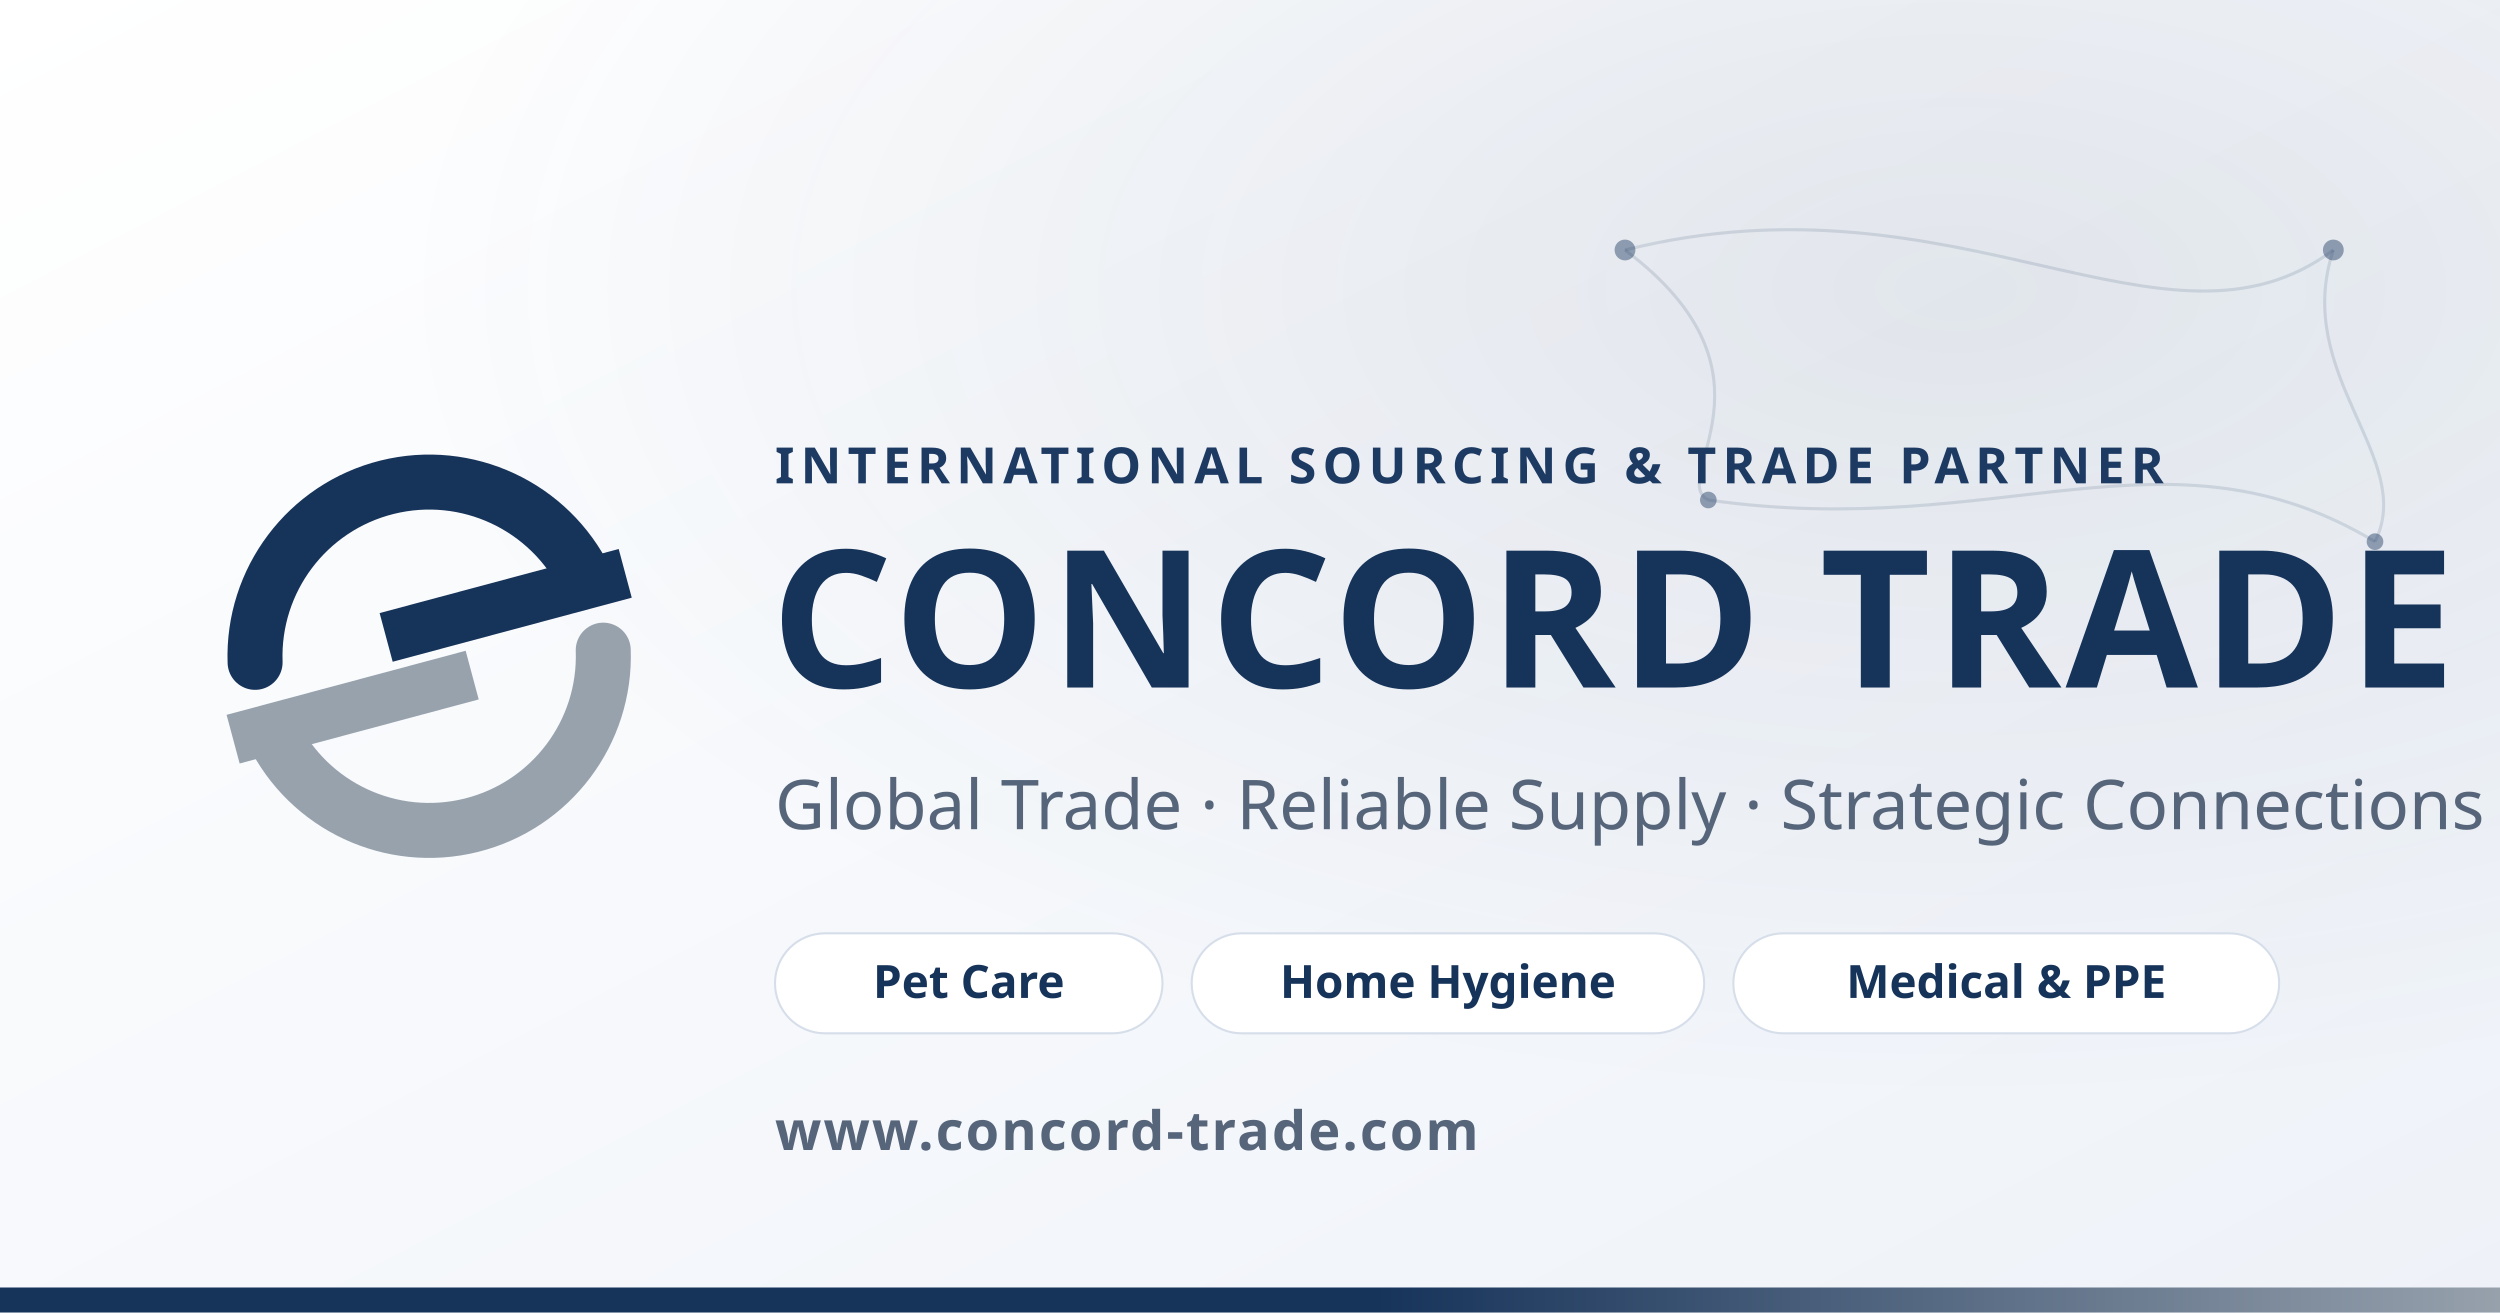
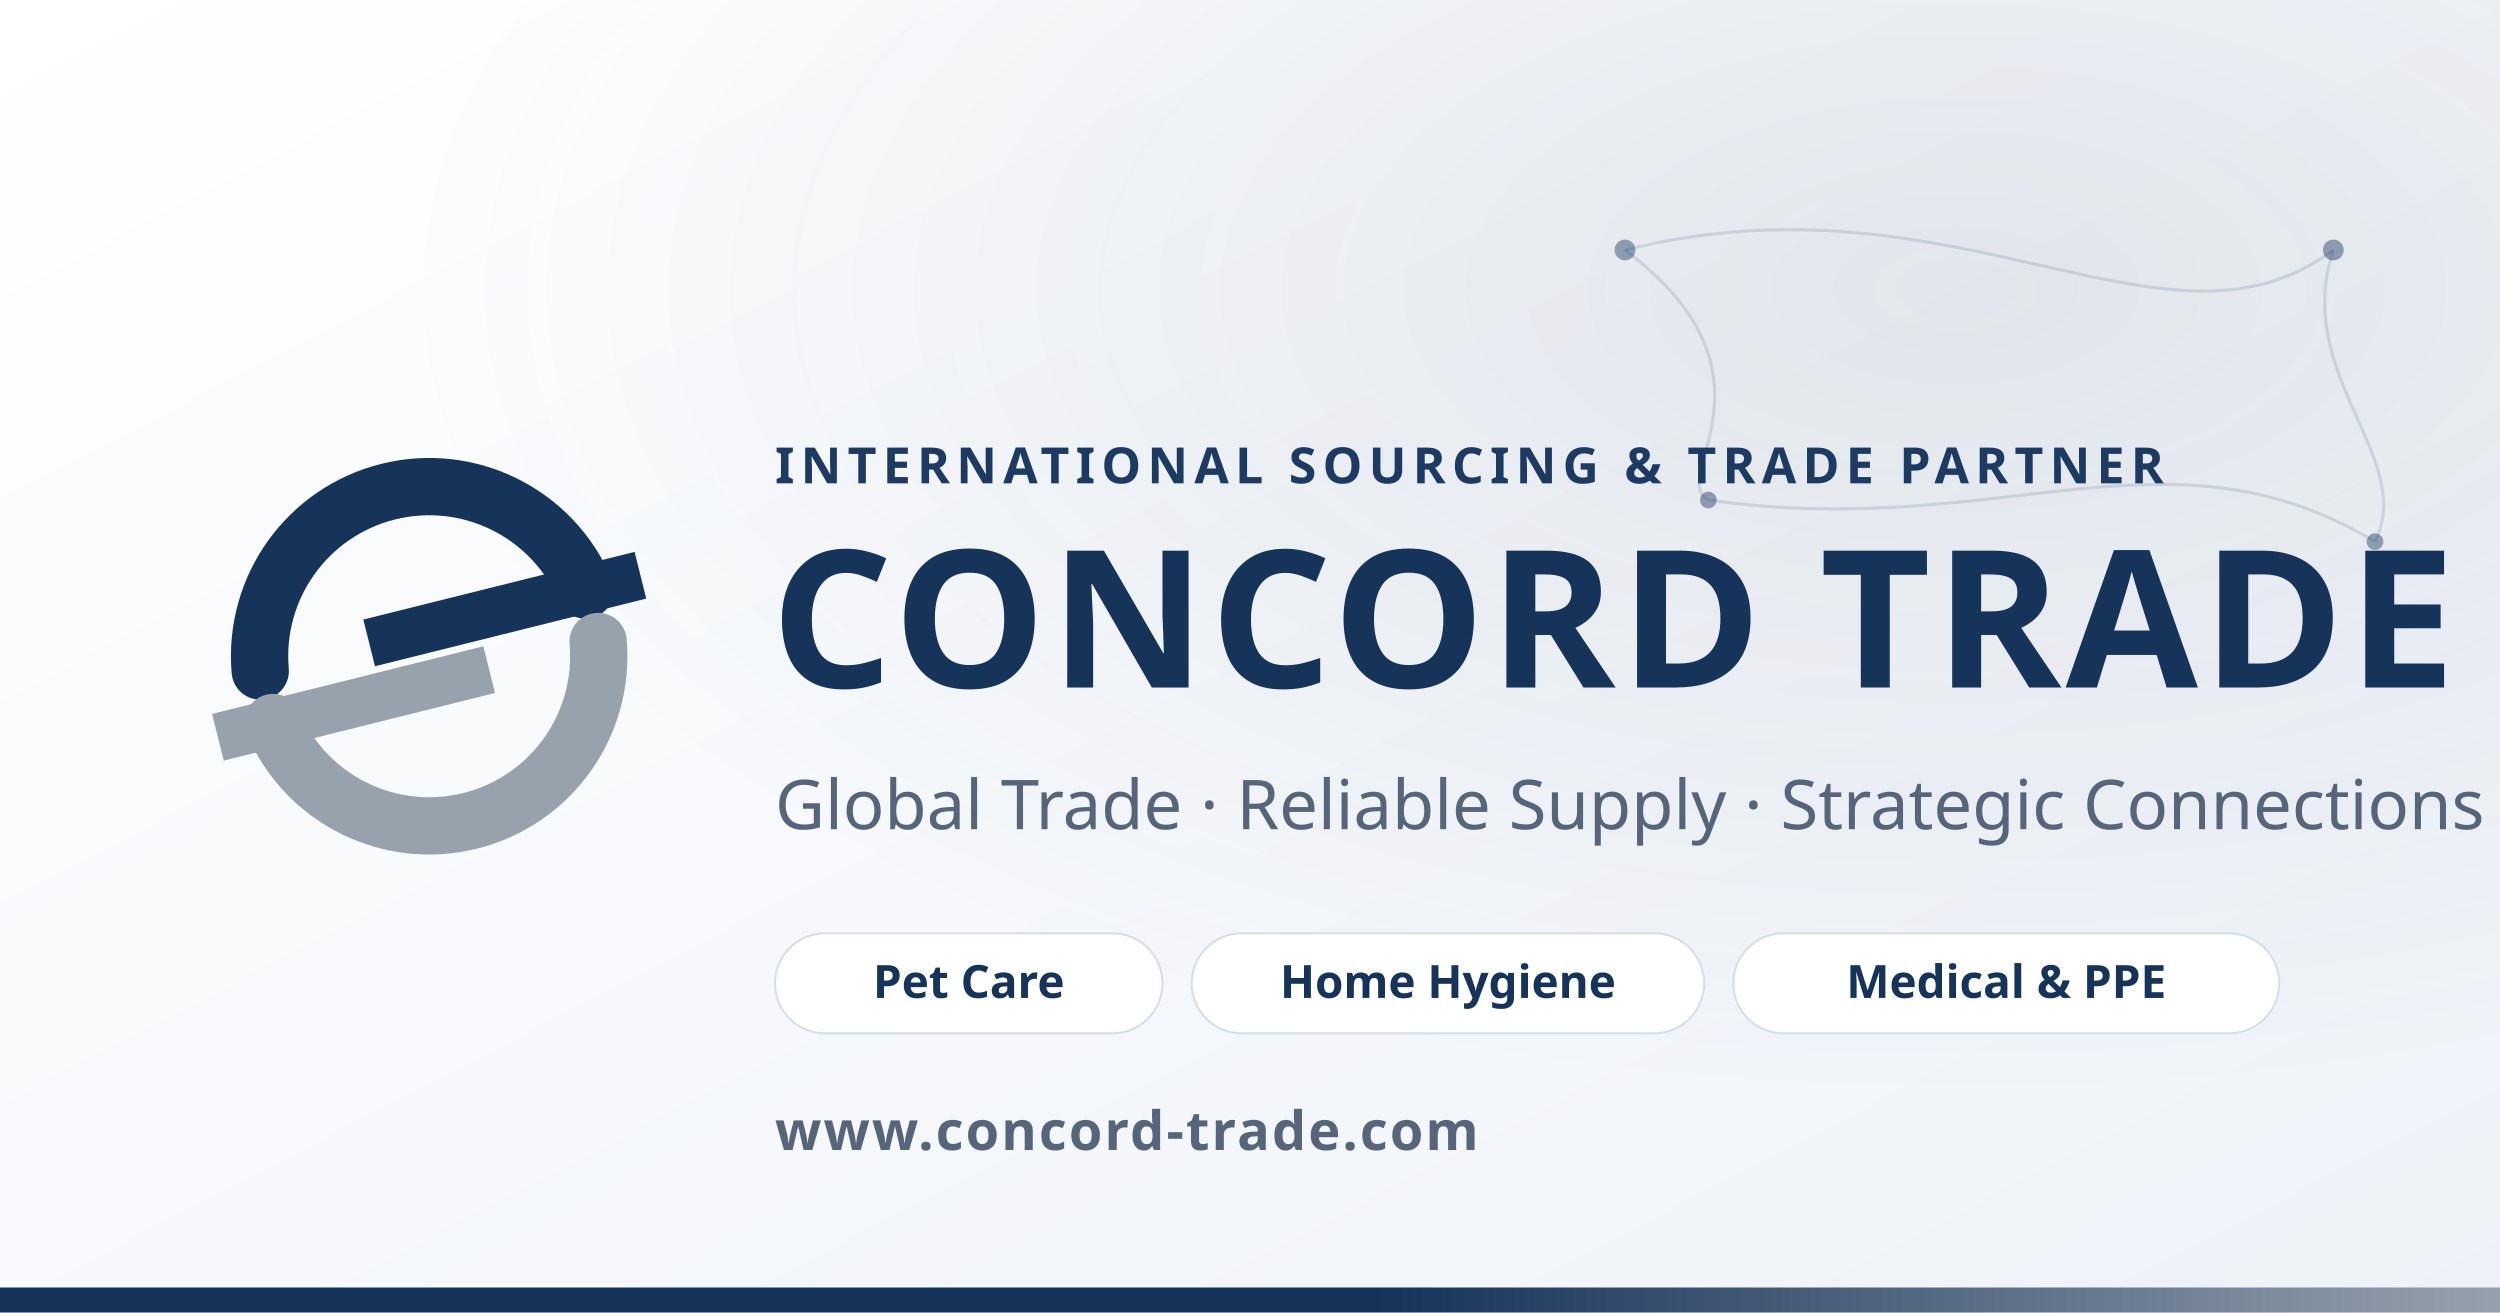
<svg xmlns="http://www.w3.org/2000/svg" width="1200" height="630" viewBox="0 0 1200 630">
  <defs>
    <linearGradient id="bg" x1="0" y1="0" x2="1" y2="1">
      <stop offset="0%" stop-color="#ffffff" />
      <stop offset="100%" stop-color="#eef2f8" />
    </linearGradient>
    <radialGradient id="glow" cx="78%" cy="22%" r="62%">
      <stop offset="0%" stop-color="#1d3a63" stop-opacity="0.10" />
      <stop offset="100%" stop-color="#1d3a63" stop-opacity="0" />
    </radialGradient>
    <linearGradient id="accent" x1="0" y1="0" x2="1" y2="0">
      <stop offset="0%" stop-color="#16335a" />
      <stop offset="55%" stop-color="#16335a" />
      <stop offset="100%" stop-color="#98a2ad" />
    </linearGradient>
  </defs>
  <rect width="1200" height="630" fill="url(#bg)" />
  <rect width="1200" height="630" fill="url(#glow)" />
  <g stroke="#1d3a63" stroke-opacity="0.14" stroke-width="1.5" fill="none">
    <path d="M780,120 C940,80 1040,180 1120,120" />
    <path d="M820,240 C960,260 1040,200 1140,260" />
    <path d="M780,120 C860,180 800,230 820,240" />
    <path d="M1120,120 C1100,180 1160,220 1140,260" />
  </g>
  <g fill="#1d3a63" fill-opacity="0.45">
    <circle cx="780" cy="120" r="5" />
    <circle cx="1120" cy="120" r="5" />
    <circle cx="820" cy="240" r="4" />
    <circle cx="1140" cy="260" r="4" />
  </g>
  <g transform="translate(96,205) scale(2.2)">
-     <path d="M12.02 51.33 A38 38 0 0 1 84.15 33.34" fill="none" stroke="#16335a" stroke-width="12" stroke-linecap="round" />
-     <path d="M87.98 48.67 A38 38 0 0 1 15.85 66.66" fill="none" stroke="#98a2ad" stroke-width="12" stroke-linecap="round" />
-     <path d="M 39.19 40.58 L 91.35 26.6 L 94.2 37.22 L 42.04 51.2 Z" fill="#16335a" />
-     <path d="M 60.81 59.42 L 8.65 73.4 L 5.8 62.78 L 57.96 48.8 Z" fill="#98a2ad" />
+     <path d="M13.14 53.22 A37 37 0 0 1 84.06 35.54" fill="none" stroke="#16335a" stroke-width="12.5" stroke-linecap="round" />
+     <path d="M86.86 46.78 A37 37 0 0 1 15.94 64.46" fill="none" stroke="#98a2ad" stroke-width="12.5" stroke-linecap="round" />
+     <path d="M 35.63 41.99 L 94.82 27.23 L 97.36 37.42 L 38.18 52.18 Z" fill="#16335a" />
+     <path d="M 64.37 58.01 L 5.18 72.77 L 2.64 62.58 L 61.82 47.82 Z" fill="#98a2ad" />
  </g>
  <text x="372" y="232" font-family="Outfit" font-weight="700" font-size="24" letter-spacing="3" fill="#1d3a63">INTERNATIONAL SOURCING &amp; TRADE PARTNER</text>
  <text x="370" y="330" font-family="Outfit" font-weight="700" font-size="92" letter-spacing="2" fill="#16335a">CONCORD TRADE</text>
  <text x="372" y="398" font-family="Outfit" font-weight="400" font-size="33" fill="#56657a">Global Trade · Reliable Supply · Strategic Connections</text>
  <g font-family="Outfit" font-weight="600" font-size="22" fill="#16335a">
    <g>
      <rect x="372" y="448" width="186" height="48" rx="24" fill="#ffffff" stroke="#d6deea" />
      <text x="465" y="479" text-anchor="middle">Pet Care</text>
    </g>
    <g>
      <rect x="572" y="448" width="246" height="48" rx="24" fill="#ffffff" stroke="#d6deea" />
      <text x="695" y="479" text-anchor="middle">Home Hygiene</text>
    </g>
    <g>
      <rect x="832" y="448" width="262" height="48" rx="24" fill="#ffffff" stroke="#d6deea" />
      <text x="963" y="479" text-anchor="middle">Medical &amp; PPE</text>
    </g>
  </g>
  <text x="372" y="552" font-family="Outfit" font-weight="600" font-size="26" letter-spacing="1" fill="#56657a">www.concord-trade.com</text>
  <rect x="0" y="618" width="1200" height="12" fill="url(#accent)" />
</svg>
